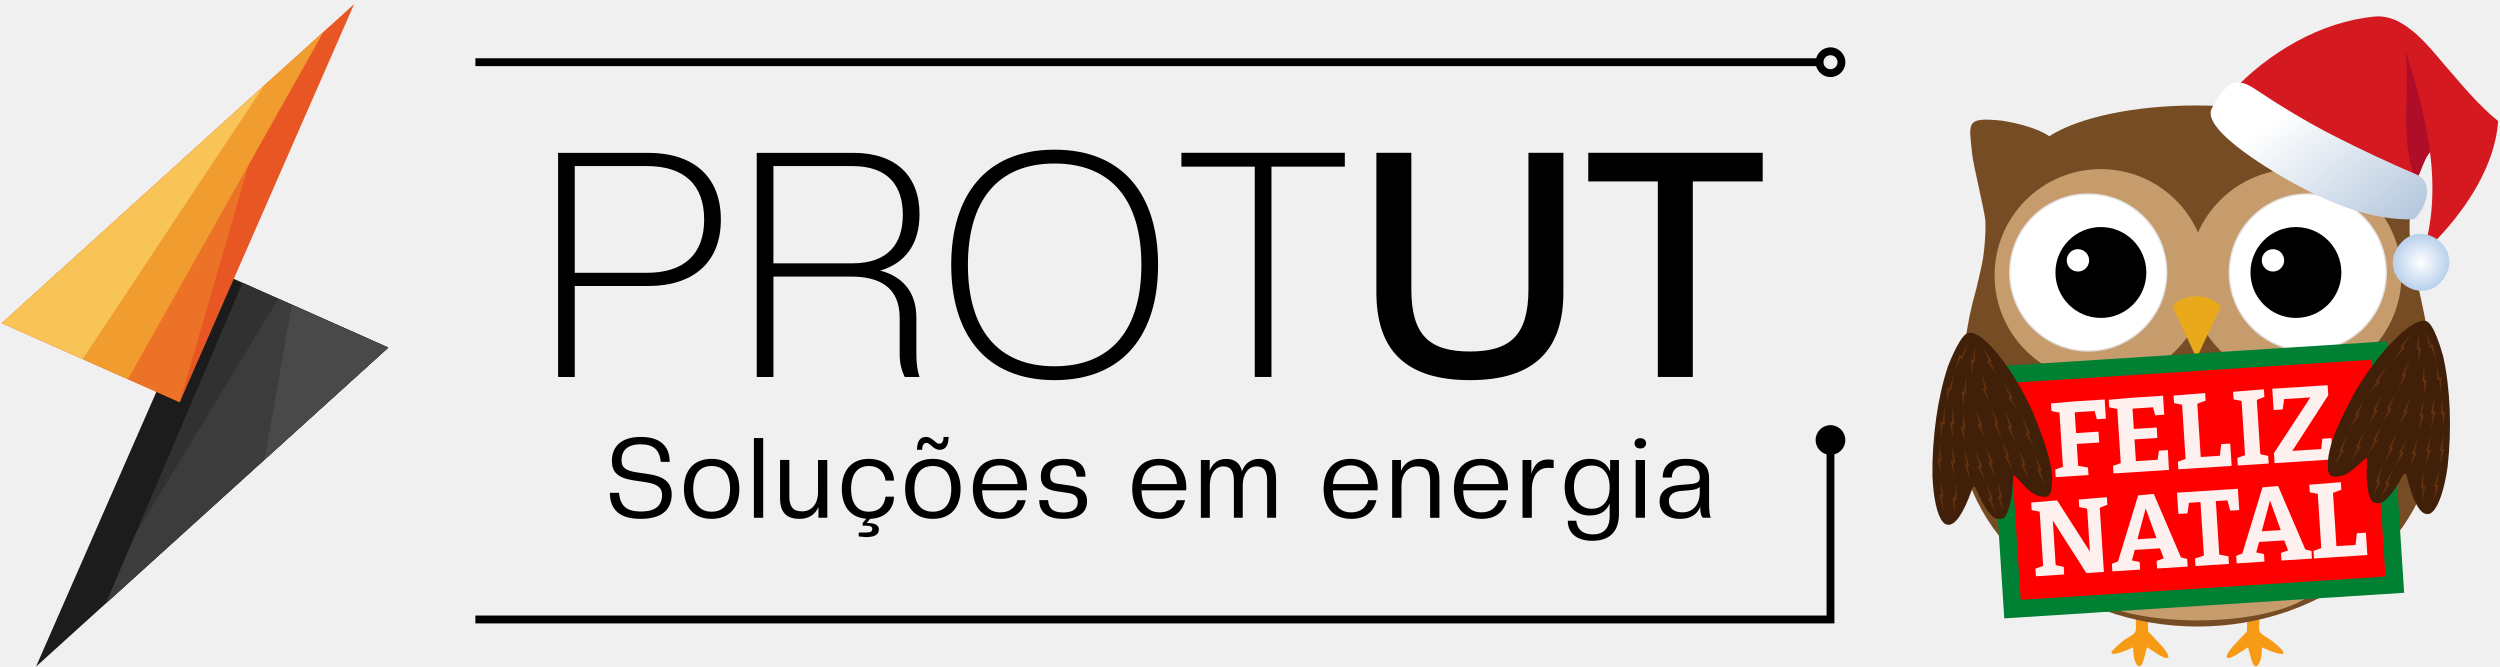
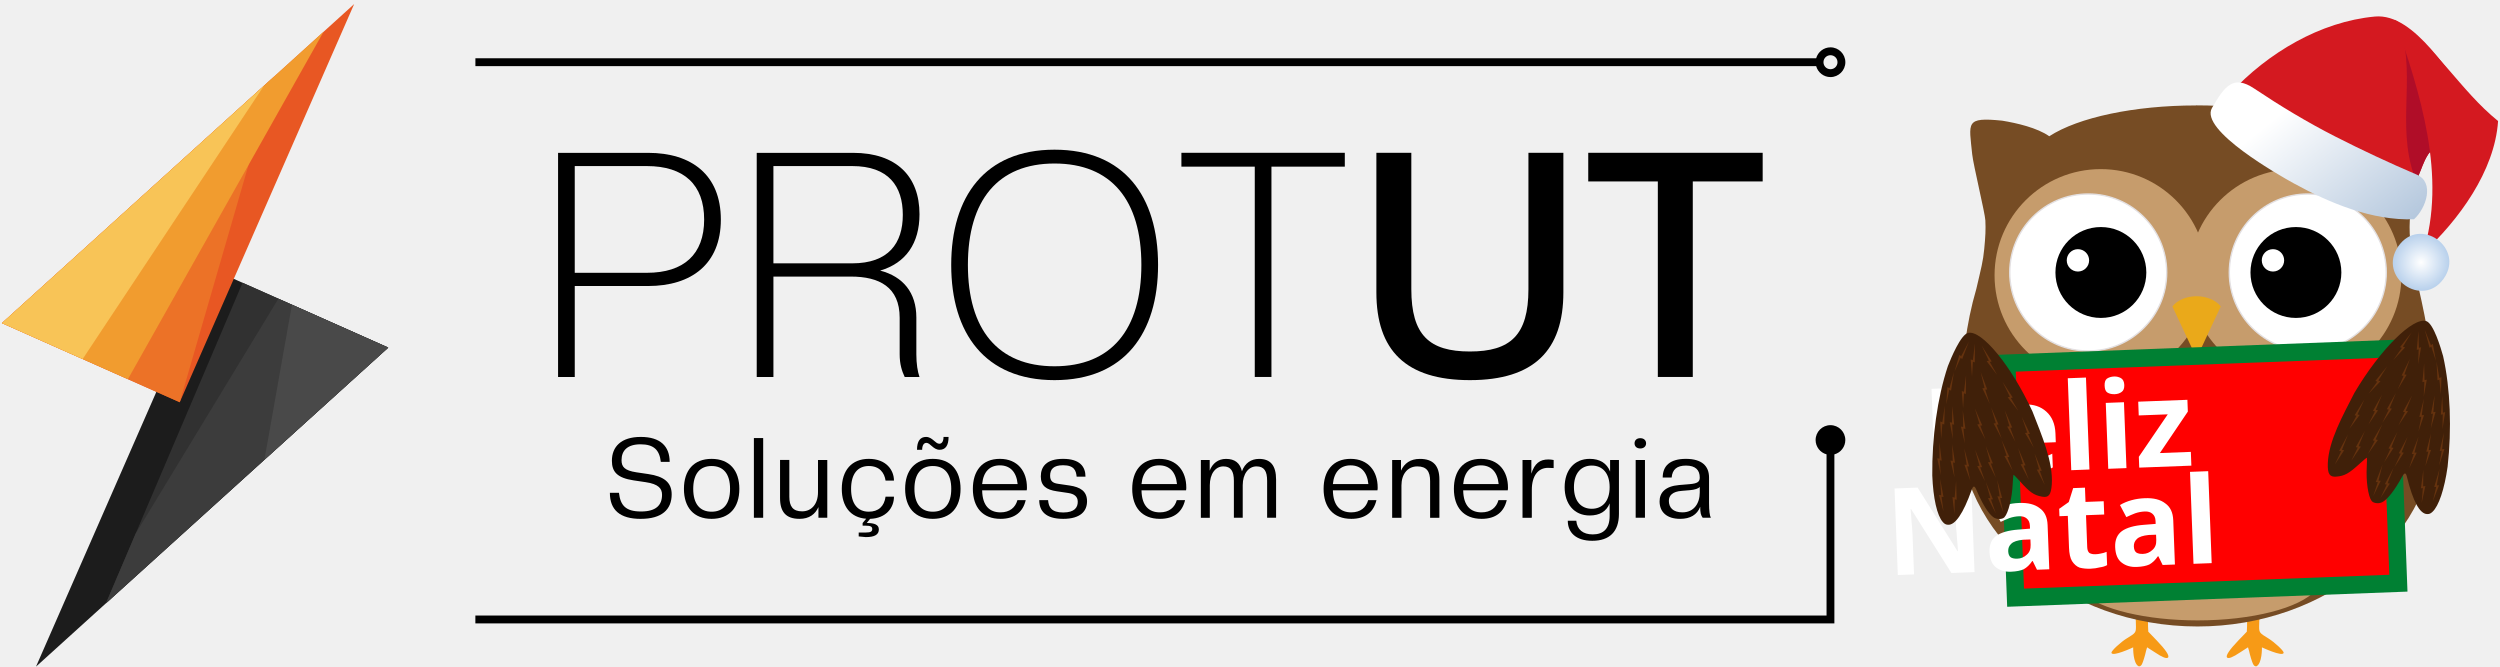
<svg xmlns="http://www.w3.org/2000/svg" xmlns:xlink="http://www.w3.org/1999/xlink" width="300" height="80" version="1.1" viewBox="0 0 79.375 21.167">
  <defs>
    <clipPath id="XMLID_15_">
      <use width="100%" height="100%" xlink:href="#XMLID_5_" />
    </clipPath>
    <linearGradient id="XMLID_16_" x1="128.5" x2="53.124" y1="13.418" y2="42.95" gradientUnits="userSpaceOnUse">
      <stop style="stop-color:#fff" offset=".5" />
      <stop style="stop-color:#A9BFD8" offset="1" />
    </linearGradient>
    <radialGradient id="XMLID_17_" cx="49.75" cy="41.785" r="5.925" gradientUnits="userSpaceOnUse">
      <stop style="stop-color:#fff" offset="0" />
      <stop style="stop-color:#B9D1EC" offset="1" />
    </radialGradient>
    <path id="XMLID_5_" d="m102.62 30.852c-2.556-11.223-8.88-22.56-18.374-29.276-7.006-4.951-20.233 3.117-27.865 5.666-9.548 2.367 3.258 9.774 3.501 13.9 0.25 4.254-2.173 6.054 2.587 7.43 4.687 1.354 9.473 2.37 14.312 3.005 8.451 1.108 17.49 1.322 25.839-0.725" />
    <path id="XMLID_8_" d="m55.627 41.263c-0.646-7.921-12.396-6.82-11.754 1.046 0.649 7.92 12.396 6.819 11.754-1.046" />
  </defs>
-   <g transform="translate(-3.2074 .064507)">
-     <g transform="matrix(.1021 0 0 .1021 -2.6544 -4.749)" style="stroke-width:3.773">
+   <g transform="translate(-.00039287)">
+     <g transform="matrix(.1021 0 0 .1021 -5.8618 -4.6845)" style="stroke-width:3.773">
      <g transform="rotate(180,52.319,150.08)" style="stroke-width:3.773">
        <path d="m36.035 46.969-109.54 99.219 55.298 24.606z" style="fill:#1c1c1c;stroke-width:3.773" />
        <path d="m14.272 66.682-87.774 79.506 45.296 20.156z" style="fill:#313131;stroke-width:3.773" />
        <path d="m14.272 66.682-87.774 79.506 34.16 15.2 44.395-73.075z" style="fill:#3c3c3c;stroke-width:3.773" />
        <path d="m-35.001 111.31-38.501 34.874 29.945 13.325z" style="fill:#494949;stroke-width:3.773" />
      </g>
      <g transform="translate(131.51 .17526)" style="stroke-width:3.773">
        <path d="m36.035 46.969-109.54 99.219 55.298 24.606z" style="fill:#e85723;stroke-width:3.773" />
        <path d="m11.15 69.51-84.652 76.677 55.298 24.606z" style="fill:#ec7227;stroke-width:3.773" />
        <path d="m26.51 55.596-100.01 90.591 39.175 17.432z" style="fill:#f19c2f;stroke-width:3.773" />
        <path d="m7.983 72.379-81.485 73.809 25.102 11.17z" style="fill:#f8c457;stroke-width:3.773" />
      </g>
    </g>
-     <g transform="matrix(.36215 0 0 .36215 1.0171 -3.8569)" style="stroke-width:2.761">
+     <g transform="matrix(.36215 0 0 .36215 -2.1903 -3.7924)" style="stroke-width:2.761">
      <g transform="matrix(.86937 0 0 .86937 6.2345 5.364)" style="stroke-width:3.176">
        <g transform="translate(-12.058,-100.83)" style="stroke-width:3.176">
          <g style="font-feature-settings:normal;font-variant-caps:normal;font-variant-ligatures:normal;font-variant-numeric:normal;stroke-width:1.295" aria-label="Soluções em energia">
            <path d="m76.463 159.03c2.122 0 3.116-0.937 3.116-2.472 0-1.219-0.802-1.817-2.348-2.043l-1.219-0.181c-1.185-0.181-1.49-0.553-1.49-1.219 0-0.982 0.598-1.603 1.919-1.603 1.355 0 1.908 0.587 2.043 1.772h0.892c0-1.569-0.937-2.517-2.913-2.517-1.976 0-2.913 0.982-2.913 2.405 0 1.129 0.553 1.727 2.179 1.976l1.219 0.181c1.321 0.192 1.659 0.655 1.659 1.276 0 1.039-0.598 1.682-2.122 1.682-1.558 0-2.077-0.621-2.224-1.885h-0.914c0 1.716 0.993 2.63 3.116 2.63z" style="stroke-width:1.295" />
            <path d="m83.603 159.03c1.806 0 2.8-1.151 2.8-3.025 0-1.863-0.993-3.025-2.8-3.025-1.795 0-2.788 1.163-2.788 3.025 0 1.874 0.993 3.025 2.788 3.025zm0-0.722c-1.174 0-1.851-0.779-1.851-2.303s0.677-2.303 1.851-2.303c1.185 0 1.863 0.779 1.863 2.303s-0.677 2.303-1.863 2.303z" style="stroke-width:1.295" />
            <path d="m88.806 158.92v-8.038h-0.937v8.038z" style="stroke-width:1.295" />
            <path d="m92.46 159.03c0.993 0 1.592-0.463 1.919-1.185v1.072h0.892v-5.825h-0.937v3.251c0 1.174-0.632 1.93-1.603 1.93-0.937 0-1.287-0.508-1.287-1.479v-3.703h-0.937v3.849c0 1.411 0.621 2.088 1.953 2.088z" style="stroke-width:1.295" />
            <path d="m100.47 160.09c0-0.463-0.429-0.643-1.219-0.643l0.339-0.418c1.626-0.056 2.405-1.129 2.405-2.235h-0.847c-0.135 0.982-0.722 1.513-1.693 1.513-1.106 0-1.784-0.779-1.784-2.303s0.677-2.303 1.784-2.303c1.106 0 1.58 0.7 1.693 1.468h0.847c0-1.027-0.756-2.19-2.54-2.19-1.727 0-2.721 1.163-2.721 3.025 0 1.784 0.892 2.901 2.461 3.014l-0.361 0.429v0.271h0.316c0.474 0 0.655 0.09 0.655 0.339 0 0.26-0.181 0.35-0.655 0.35h-0.711v0.395l0.722 0.068c0.903 0 1.31-0.26 1.31-0.779z" style="stroke-width:1.295" />
            <path d="m105.91 159.03c1.806 0 2.8-1.151 2.8-3.025 0-1.863-0.993-3.025-2.8-3.025-1.795 0-2.788 1.163-2.788 3.025 0 1.874 0.993 3.025 2.788 3.025zm0-0.722c-1.174 0-1.851-0.779-1.851-2.303s0.677-2.303 1.851-2.303c1.185 0 1.863 0.779 1.863 2.303s-0.677 2.303-1.863 2.303zm0.689-6.243c0.587 0 0.903-0.418 0.903-1.298h-0.508c0 0.429-0.158 0.689-0.429 0.689-0.395 0-0.7-0.689-1.332-0.689-0.587 0-0.914 0.418-0.914 1.298h0.519c0-0.429 0.158-0.7 0.429-0.7 0.395 0 0.689 0.7 1.332 0.7z" style="stroke-width:1.295" />
            <path d="m112.74 159.03c1.468 0 2.269-0.722 2.54-1.885h-0.835c-0.203 0.734-0.768 1.23-1.705 1.23-1.084 0-1.829-0.643-1.851-2.224h4.493c0.023-0.09 0.023-0.192 0.023-0.282 0-1.626-0.926-2.89-2.732-2.89-1.795 0-2.721 1.23-2.721 3.025 0 1.874 0.993 3.025 2.788 3.025zm-0.068-5.396c1.005 0 1.671 0.621 1.795 1.885h-3.579c0.124-1.264 0.779-1.885 1.784-1.885z" style="stroke-width:1.295" />
            <path d="m119.05 159.03c1.784 0 2.416-0.802 2.416-1.772 0-1.016-0.677-1.434-1.761-1.592l-1.151-0.169c-0.497-0.068-0.813-0.248-0.813-0.813 0-0.666 0.35-1.061 1.31-1.061 1.129 0 1.31 0.553 1.366 1.151h0.892c0-0.993-0.553-1.795-2.258-1.795-1.693 0-2.247 0.802-2.247 1.772 0 0.937 0.531 1.343 1.626 1.501l1.14 0.169c0.598 0.09 0.96 0.35 0.96 0.881 0 0.564-0.305 1.084-1.468 1.084-1.174 0-1.468-0.519-1.524-1.242h-0.892c0 1.084 0.632 1.885 2.405 1.885z" style="stroke-width:1.295" />
            <path d="m128.81 159.03c1.468 0 2.269-0.722 2.54-1.885h-0.835c-0.203 0.734-0.768 1.23-1.705 1.23-1.084 0-1.829-0.643-1.851-2.224h4.493c0.023-0.09 0.023-0.192 0.023-0.282 0-1.626-0.926-2.89-2.732-2.89-1.795 0-2.721 1.23-2.721 3.025 0 1.874 0.993 3.025 2.788 3.025zm-0.068-5.396c1.005 0 1.671 0.621 1.795 1.885h-3.579c0.124-1.264 0.779-1.885 1.784-1.885z" style="stroke-width:1.295" />
            <path d="m140.53 158.92v-3.849c0-1.411-0.553-2.088-1.716-2.088-0.802 0-1.434 0.429-1.727 1.253-0.192-0.835-0.711-1.253-1.603-1.253-0.802 0-1.377 0.463-1.648 1.185v-1.072h-0.892v5.825h0.903v-3.274c0-1.174 0.576-1.908 1.366-1.908 0.756 0 1.061 0.485 1.061 1.456v3.725h0.892v-3.274c0-1.174 0.598-1.908 1.389-1.908 0.779 0 1.072 0.485 1.072 1.456v3.725z" style="stroke-width:1.295" />
            <path d="m148.11 159.03c1.468 0 2.269-0.722 2.54-1.885h-0.835c-0.203 0.734-0.768 1.23-1.705 1.23-1.084 0-1.829-0.643-1.851-2.224h4.493c0.023-0.09 0.023-0.192 0.023-0.282 0-1.626-0.926-2.89-2.732-2.89-1.795 0-2.721 1.23-2.721 3.025 0 1.874 0.993 3.025 2.788 3.025zm-0.068-5.396c1.005 0 1.671 0.621 1.795 1.885h-3.579c0.124-1.264 0.779-1.885 1.784-1.885z" style="stroke-width:1.295" />
            <path d="m157 158.92v-3.849c0-1.411-0.632-2.088-1.964-2.088-0.982 0-1.58 0.463-1.908 1.185v-1.072h-0.892v5.825h0.937v-3.251c0-1.174 0.632-1.93 1.603-1.93 0.937 0 1.287 0.508 1.287 1.479v3.703z" style="stroke-width:1.295" />
            <path d="m161.25 159.03c1.468 0 2.269-0.722 2.54-1.885h-0.835c-0.203 0.734-0.768 1.23-1.705 1.23-1.084 0-1.829-0.643-1.851-2.224h4.493c0.023-0.09 0.023-0.192 0.023-0.282 0-1.626-0.926-2.89-2.732-2.89-1.795 0-2.721 1.23-2.721 3.025 0 1.874 0.993 3.025 2.788 3.025zm-0.068-5.396c1.005 0 1.671 0.621 1.795 1.885h-3.579c0.124-1.264 0.779-1.885 1.784-1.885z" style="stroke-width:1.295" />
            <path d="m166.32 158.92v-2.811c0-1.434 0.643-2.224 1.637-2.224l0.564 0.023v-0.813c-0.169-0.034-0.373-0.056-0.531-0.056-0.869 0-1.4 0.418-1.716 1.434v-1.377h-0.892v5.825z" style="stroke-width:1.295" />
            <path d="m172.16 158.69c0.993 0 1.682-0.406 2.009-1.219v1.264c0 1.287-0.632 1.863-1.705 1.863-0.982 0-1.58-0.485-1.659-1.377h-0.858c0 1.197 0.835 2.021 2.472 2.021 1.727 0 2.687-0.914 2.687-2.709v-5.441h-0.892v1.163c-0.327-0.824-1.016-1.276-2.055-1.276-1.569 0-2.529 1.163-2.529 2.856s0.96 2.856 2.529 2.856zm0.203-0.677c-1.061 0-1.795-0.756-1.795-2.179s0.734-2.179 1.795-2.179c1.072 0 1.806 0.756 1.806 2.179s-0.734 2.179-1.806 2.179z" style="stroke-width:1.295" />
            <path d="m177.73 158.92v-5.825h-0.937v5.825zm-0.474-6.988c0.373 0 0.587-0.226 0.587-0.519 0-0.294-0.214-0.519-0.587-0.519-0.373 0-0.576 0.226-0.576 0.519 0 0.294 0.203 0.519 0.576 0.519z" style="stroke-width:1.295" />
            <path d="m181.27 159.03c1.027 0 1.716-0.406 2.032-1.219 0 0.621 0.068 0.858 0.248 1.106h0.824c-0.113-0.192-0.181-0.7-0.181-1.49v-2.563c0-1.151-0.711-1.885-2.337-1.885s-2.337 0.734-2.337 1.885h0.903c0.068-0.824 0.542-1.208 1.445-1.208 0.971 0 1.389 0.463 1.389 1.208 0 0.429-0.226 0.598-1.016 0.666l-1.072 0.09c-1.422 0.124-1.964 0.79-1.964 1.648 0 1.084 0.745 1.761 2.066 1.761zm0.248-0.655c-0.971 0-1.377-0.497-1.377-1.163 0-0.542 0.373-0.937 1.298-1.005l0.802-0.068c0.519-0.045 0.881-0.158 1.016-0.339v0.576c0 1.084-0.587 1.998-1.738 1.998z" style="stroke-width:1.295" />
          </g>
          <g transform="translate(5.0826,-150.92)" style="stroke-width:1.158">
            <g style="font-feature-settings:normal;font-variant-caps:normal;font-variant-ligatures:normal;font-variant-numeric:normal;stroke-width:1.158" aria-label="PROT">
              <path d="m79.454 279.77c0-4.508-2.953-6.731-7.334-6.731h-9.081v22.606h1.683v-9.176h7.398c4.381 0 7.334-2.223 7.334-6.699zm-1.683 0c0 3.493-2.032 5.366-5.779 5.366h-7.271v-10.763h7.271c3.747 0 5.779 1.873 5.779 5.397z" style="stroke-width:1.158" />
              <path d="m99.488 279.23c0-3.842-2.349-6.191-6.699-6.191h-9.716v22.606h1.683v-10.128h7.811c2.857 0 4.921 1.048 4.921 4.159v3.683c0 0.984 0.222 1.683 0.508 2.286h1.492c-0.191-0.54-0.318-1.333-0.318-2.286v-3.715c0-2.508-1.333-4.128-3.651-4.731 2.603-0.762 3.969-2.762 3.969-5.683zm-1.683 0.064c0 2.857-1.429 4.889-5.112 4.889h-7.938v-9.811h7.938c3.683 0 5.112 2.032 5.112 4.921z" style="stroke-width:1.158" />
              <path d="m113.1 295.96c7.048 0 10.446-4.731 10.446-11.62s-3.397-11.62-10.446-11.62c-7.017 0-10.414 4.731-10.414 11.62s3.397 11.62 10.414 11.62zm0-1.397c-5.715 0-8.731-3.715-8.731-10.224s3.016-10.224 8.731-10.224c5.747 0 8.763 3.715 8.763 10.224s-3.016 10.224-8.763 10.224z" style="stroke-width:1.158" />
              <path d="m134.98 295.64v-21.209h7.398v-1.397h-16.478v1.397h7.398v21.209z" style="stroke-width:1.158" />
            </g>
            <g style="font-feature-settings:normal;font-variant-caps:normal;font-variant-ligatures:normal;font-variant-numeric:normal;stroke-width:1.158" aria-label="UT">
              <path d="m154.99 295.96c6.477 0 9.43-3.016 9.43-8.858v-14.065h-3.524v13.748c0 4.636-1.81 6.287-5.905 6.287s-5.905-1.651-5.905-6.287v-13.748h-3.524v14.065c0 5.842 2.953 8.858 9.43 8.858z" style="stroke-width:1.158" />
              <path d="m177.47 295.64v-19.717h7.048v-2.889h-17.59v2.889h7.017v19.717z" style="stroke-width:1.158" />
            </g>
          </g>
        </g>
        <g transform="translate(-12.059,-100.57)" style="shape-rendering:auto;stroke-width:2.565">
          <path d="m196.44 149.32a1.5 1.5 0 0 0-1.5 1.5 1.5 1.5 0 0 0 1.103 1.445v16.253h-136.26v0.793h137.05v-17.044a1.5 1.5 0 0 0 1.103-1.446 1.5 1.5 0 0 0-1.5-1.5z" dominant-baseline="auto" style="color-rendering:auto;color:#000000;dominant-baseline:auto;font-feature-settings:normal;font-variant-alternates:normal;font-variant-caps:normal;font-variant-ligatures:normal;font-variant-numeric:normal;font-variant-position:normal;image-rendering:auto;isolation:auto;mix-blend-mode:normal;shape-padding:0;solid-color:#000000;stroke-width:3.176;text-decoration-color:#000000;text-decoration-line:none;text-decoration-style:solid;text-indent:0;text-orientation:mixed;text-transform:none;white-space:normal" />
          <path d="m196.44 111.22c-0.686 0-1.268 0.469-1.444 1.101h-135.21v0.795h135.21c0.176 0.633 0.758 1.103 1.444 1.103 0.824 0 1.5-0.676 1.5-1.5 0-0.824-0.676-1.5-1.5-1.5zm0 0.793c0.395 0 0.707 0.312 0.707 0.707 0 0.395-0.313 0.705-0.707 0.705-0.395 0-0.707-0.311-0.707-0.705 0-0.395 0.312-0.707 0.707-0.707z" dominant-baseline="auto" style="color-rendering:auto;color:#000000;dominant-baseline:auto;font-feature-settings:normal;font-variant-alternates:normal;font-variant-caps:normal;font-variant-ligatures:normal;font-variant-numeric:normal;font-variant-position:normal;image-rendering:auto;isolation:auto;mix-blend-mode:normal;shape-padding:0;solid-color:#000000;stroke-width:3.176;text-decoration-color:#000000;text-decoration-line:none;text-decoration-style:solid;text-indent:0;text-orientation:mixed;text-transform:none;white-space:normal" />
        </g>
      </g>
    </g>
-     <g transform="matrix(1.076 0 0 1.076 -4.3371 -.1938)" style="stroke-width:.929">
-       <g transform="matrix(.068401 0 0 .068401 64.948 3.5261)" style="stroke-width:.47">
-         <g transform="translate(318.82,178.04)" style="stroke-width:.47">
-           <path d="m-191.12 38.915c-1.654-0.006-5.33 0.214-5.33 0.214l-0.017 3.24-0.103 2.305-3.601 3.736c-3.909 4.054-5.649 6.681-4.913 7.416 0.623 0.623 2.516-0.126 5.621-2.225 1.4-0.946 3.398-2.186 3.398-2.186s0.312 0.899 0.43 1.436c0.491 2.228 1.312 4.905 1.783 5.816 0.336 0.65 0.784 0.975 1.343 0.975 2.629-1.138 2.455-8.208 2.455-8.208s9.165 4.309 9.389 2.306c0-0.867-4.03-4.605-6.722-6.233-3.657-2.213-3.861-2.473-3.867-4.947-6e-3 -2.282 0.134-3.644 0.134-3.644z" style="fill:#f79a16;stroke-width:.166" />
-         </g>
-         <g transform="matrix(-1,0,0,1,-116.83,178.04)" style="stroke-width:.47">
-           <path d="m-191.12 38.915c-1.654-0.006-5.33 0.214-5.33 0.214l-0.017 3.24-0.103 2.305-3.601 3.736c-3.909 4.054-5.649 6.681-4.913 7.416 0.623 0.623 2.516-0.126 5.621-2.225 1.4-0.946 3.398-2.186 3.398-2.186s0.312 0.899 0.43 1.436c0.491 2.228 1.312 4.905 1.783 5.816 0.336 0.65 0.784 0.975 1.343 0.975 2.629-1.138 2.455-8.208 2.455-8.208s9.165 4.309 9.389 2.306c0-0.867-4.03-4.605-6.722-6.233-3.657-2.213-3.861-2.473-3.867-4.947-6e-3 -2.282 0.134-3.644 0.134-3.644z" style="fill:#f79a16;stroke-width:.166" />
-         </g>
-       </g>
-       <path d="m71.807 3.232c-1.803 1.08e-5 -3.462 0.349-4.327 0.909-0.355-0.25-0.966-0.39-1.391-0.46-1.097-0.111-0.976 0.052-0.883 0.991 0.03 0.305 0.378 1.732 0.388 1.952 0.013 0.27 0.002 0.472-0.034 0.846-0.036 0.374-0.087 0.541-0.231 1.169-0.316 1.083-0.397 2.026-0.483 3.19-0.005 0.087-0.048 0.552-0.05 0.72 1.5e-5 3.346 3.161 6.059 7.06 6.059 1.873-4e-6 3.668-0.638 4.992-1.775 1.324-1.136 2.068-2.677 2.068-4.284-0.003-0.254-0.024-0.508-0.065-0.76-0.009-0.895-0.248-2.194-0.469-3.15-0.145-0.627-0.195-0.795-0.231-1.169-0.036-0.374-0.047-0.576-0.034-0.846 0.011-0.22 0.358-1.646 0.388-1.952 0.093-0.939 0.214-1.102-0.883-0.991-0.445 0.073-1.092 0.222-1.438 0.495-0.846-0.58-2.535-0.944-4.377-0.944z" style="fill:#764c24;paint-order:normal;stroke-width:.032" />
-       <g transform="matrix(.068401 0 0 .068401 64.984 3.246)" style="fill:#c69c6c;stroke-width:.47">
-         <circle cx="58.725" cy="73.072" r="45.818" style="paint-order:normal;stroke-width:.47" />
-         <circle cx="142.62" cy="73.072" r="45.818" style="paint-order:normal;stroke-width:.47" />
-       </g>
-       <g transform="matrix(.068401 0 0 .068401 41.024 6.9538)" style="stroke-width:.47">
-         <path d="m449.88 73.961c-0.412-2.7e-4 -0.825 3e-3 -1.237 0.01l0.037 0.059c-0.25 0.011-0.501 0.02-0.751 0.034-6.988 0.383-13.924 1.841-20.443 4.387-12.65 4.941-23.717 14.178-30.151 26.137-4.461 8.293-6.654 17.748-6.628 27.164 6e-3 2.124 0.123 4.252 0.467 6.347 0.524 3.189 1.575 6.289 3.08 9.148 1.702 3.233 3.984 6.158 6.706 8.595l0.01-0.016c7.811 7.16 27.663 11.903 49.84 11.907 23.492-3e-3 44.206-5.313 50.992-13.072 2.177-2.181 4.027-4.688 5.463-7.415 1.505-2.86 2.557-5.959 3.08-9.148 0.344-2.096 0.461-4.224 0.467-6.347 0.026-9.417-2.166-18.871-6.628-27.164-6.434-11.96-17.502-21.196-30.152-26.137-6.519-2.547-13.454-4.004-20.443-4.387-0.25-0.014-0.501-0.023-0.751-0.034l0.037-0.059c-0.706-0.012-1.412-0.011-2.117-2e-3 -0.293-4e-3 -0.586-9e-3 -0.879-9e-3z" style="fill:#c69c6c;paint-order:normal;stroke-width:.47" />
-         <g transform="translate(349.53,-50.748)" style="fill:none;stroke-linecap:round;stroke-width:.47;stroke:#754922">
-           <g style="stroke-width:1.492">
-             <path d="m77.462 169.13a10.096 7.429 0 0 1-5.048 6.434 10.096 7.429 0 0 1-10.096 0 10.096 7.429 0 0 1-5.048-6.434" style="paint-order:normal;stroke-width:1.492" />
-             <path d="m111.33 169.13a10.096 7.429 0 0 1-5.048 6.434 10.096 7.429 0 0 1-10.096 0 10.096 7.429 0 0 1-5.048-6.434" style="paint-order:normal;stroke-width:1.492" />
-             <path d="m145.19 169.13a10.096 7.429 0 0 1-5.048 6.434 10.096 7.429 0 0 1-10.096 0 10.096 7.429 0 0 1-5.048-6.434" style="paint-order:normal;stroke-width:1.492" />
-           </g>
-           <g transform="translate(-.073612)" style="stroke-width:.995">
-             <path d="m95.527 190.43a10.096 7.429 0 0 1-5.048 6.434 10.096 7.429 0 0 1-10.096 0 10.096 7.429 0 0 1-5.048-6.434" style="paint-order:normal;stroke-width:.995" />
-             <path d="m127.28 190.43a10.096 7.429 0 0 1-5.048 6.434 10.096 7.429 0 0 1-10.096 0 10.096 7.429 0 0 1-5.048-6.434" style="paint-order:normal;stroke-width:.995" />
-           </g>
-         </g>
-       </g>
-       <g transform="matrix(.068401 0 0 .068401 64.227 -.087306)" style="stroke-width:.47">
-         <circle cx="159.09" cy="120.58" r="33.851" style="fill:#fff;paint-order:normal;stroke-linecap:round;stroke-width:.613;stroke:#e3e0e2" />
-         <g transform="translate(9.9229,45.103)" style="stroke-width:.47">
-           <circle cx="144.05" cy="75.482" r="19.604" style="paint-order:normal;stroke-width:.47" />
-           <circle cx="134.15" cy="70.246" r="4.828" style="fill:#fff;paint-order:normal;stroke-width:.47" />
-         </g>
-         <circle cx="64.374" cy="120.58" r="33.851" style="fill:#fff;paint-order:normal;stroke-linecap:round;stroke-width:.613;stroke:#e3e0e2" />
-         <g transform="translate(-74.215,45.103)" style="stroke-width:.47">
-           <circle cx="144.05" cy="75.482" r="19.604" style="paint-order:normal;stroke-width:.47" />
-           <circle cx="134.15" cy="70.246" r="4.828" style="fill:#fff;paint-order:normal;stroke-width:.47" />
-         </g>
-         <path d="m111.12 130.83a12.058 8.786 0 0 0-10.443 4.393l10.443 22.301 10.442-22.301a12.058 8.786 0 0 0-10.442-4.393z" style="fill:#eaa91a;paint-order:normal;stroke-width:.47" />
-       </g>
-       <g transform="matrix(-.12063 -.069647 -.069647 .12063 87.364 6.2856)" style="stroke-width:1.765">
-         <g style="stroke-width:1.765">
-           <use width="100%" height="100%" style="fill:#d41920;stroke-width:1.765" xlink:href="#XMLID_5_" />
-           <clipPath>
-             <use width="100%" height="100%" xlink:href="#XMLID_5_" />
-           </clipPath>
-           <path d="m58.126 28.243c10.489-7.398 11.503-19.224 20.494-27.588-9.796 2.463-20.296 7.312-25.072 8.954-7.534 2.59 1.405 11.326 4.578 18.634" clip-path="url(#XMLID_15_)" style="fill:#b00d28;stroke-width:1.765" />
-         </g>
-         <path d="m55.608 34.625c7.484 4.725 17.228 5.97 25.87 6.153 3.291 0.07 22.982 0.264 22.982-5.163 0-5.408-0.389-8.392-5.694-8.041-6.664 0.439-13.325 0.567-19.995 0.215-6.333-0.334-12.656-0.88-18.95-1.639-4.094-0.493-5.286 5.124-4.213 8.475" style="fill:url(#XMLID_16_);stroke-width:1.765" />
-         <path d="m80.261 0.058c-10.643 0.454-19.296 6.011-29.671 7.647-4.71 9.57-3.252 22.407-0.206 32.202 3.643-16.605 17.53-29.166 29.877-39.849" style="fill:#d41920;stroke-width:1.765" />
-         <g style="stroke-width:1.765">
-           <use width="100%" height="100%" style="fill:url(#XMLID_17_);stroke-width:1.765" xlink:href="#XMLID_8_" />
-           <clipPath id="XMLID_18_">
-             <use width="100%" height="100%" xlink:href="#XMLID_8_" />
-           </clipPath>
-         </g>
-       </g>
-       <g transform="matrix(.67684 -.043326 .043189 .67077 13.962 11.823)" style="stroke-width:1.377">
-         <rect x="76.556" y="3.993" width="16.667" height="10.301" style="fill:#f00;paint-order:normal;stroke-linecap:square;stroke-width:.765;stroke:#008033" />
-         <g style="fill:#fff;font-feature-settings:normal;font-variant-caps:normal;font-variant-ligatures:normal;font-variant-numeric:normal;opacity:.94;stroke-width:.364" aria-label="FELIZNATAL">
-           <path d="m78.801 8.634v-0.334l0.413-0.121-0.07 0.097v-2.566l0.093 0.135-0.436-0.121v-0.334l0.993-0.023h1.35v0.845h-0.394l-0.088-0.436 0.121 0.07h-1.077l0.102-0.102v1.109l-0.102-0.093h1.081v0.478h-1.081l0.102-0.107v1.146l-0.084-0.097 0.506 0.121v0.334z" style="fill:#fff;stroke-width:.364" />
-           <path d="m83.353 7.762h0.394l-0.009 0.872h-2.418v-0.334l0.432-0.125-0.088 0.135v-2.599l0.084 0.13-0.427-0.116v-0.334l0.993-0.023h1.374v0.835h-0.394l-0.093-0.45 0.125 0.093h-1.1l0.102-0.102v1.1l-0.102-0.102h1.1v0.459h-1.1l0.102-0.116v1.174l-0.102-0.102h1.155l-0.125 0.102z" style="fill:#fff;stroke-width:.364" />
-           <path d="m86.078 7.65h0.394v0.984h-2.325v-0.334l0.418-0.121-0.074 0.13v-2.599l0.074 0.125-0.418-0.111v-0.334l1.378-0.023v0.334l-0.441 0.135 0.07-0.125v2.548l-0.102-0.102h1.012l-0.093 0.107z" style="fill:#fff;stroke-width:.364" />
-           <path d="m88.086 5.701-0.408 0.139 0.07-0.102v2.538l-0.07-0.097 0.408 0.121v0.334h-1.346v-0.334l0.404-0.116-0.06 0.093v-2.538l0.084 0.102-0.427-0.116v-0.334l1.346-0.023z" style="fill:#fff;stroke-width:.364" />
-           <path d="m88.344 8.634v-0.441l1.796-2.418 0.07 0.079h-1.411l0.153-0.074-0.107 0.524h-0.394v-0.937h2.413v0.441l-1.791 2.441-0.023-0.102h1.48l-0.139 0.097 0.093-0.548h0.399l-0.005 0.937z" style="fill:#fff;stroke-width:.364" />
-           <path d="m79.737 9.677 1.23-0.023v0.334l-0.436 0.144 0.097-0.139v2.928h-0.766l-1.401-2.566h0.093v2.241l-0.097-0.139 0.441 0.13v0.334h-1.234v-0.334l0.441-0.13-0.097 0.139v-2.599l0.065 0.121-0.408-0.107v-0.334l1.132-0.023 1.378 2.515h-0.097v-2.176l0.102 0.135-0.441-0.116z" style="fill:#fff;stroke-width:.364" />
-           <path d="m84.053 12.609-0.172-0.153 0.399 0.13v0.334h-1.332v-0.334l0.404-0.116-0.065 0.093-0.186-0.603 0.102 0.084h-1.225l0.079-0.079-0.2 0.589-0.019-0.07 0.371 0.102v0.334h-1.211v-0.334l0.385-0.121-0.148 0.13 1.095-2.933 0.682-0.019zm-1.907-0.937-0.046-0.088h0.998l-0.065 0.102-0.483-1.675h0.153z" style="fill:#fff;stroke-width:.364" />
-           <path d="m84.622 12.92v-0.334l0.515-0.13-0.121 0.167v-2.594l0.135 0.102h-0.756l0.148-0.13-0.125 0.589h-0.394v-0.937h2.654v0.937h-0.394l-0.116-0.561 0.139 0.102h-0.756l0.135-0.102v2.594l-0.116-0.167 0.51 0.13v0.334z" style="fill:#fff;stroke-width:.364" />
-           <path d="m89.473 12.609-0.172-0.153 0.399 0.13v0.334h-1.332v-0.334l0.404-0.116-0.065 0.093-0.186-0.603 0.102 0.084h-1.225l0.079-0.079-0.2 0.589-0.019-0.07 0.371 0.102v0.334h-1.211v-0.334l0.385-0.121-0.148 0.13 1.095-2.933 0.682-0.019zm-1.907-0.937-0.046-0.088h0.998l-0.065 0.102-0.483-1.675h0.153z" style="fill:#fff;stroke-width:.364" />
-           <path d="m91.72 11.936h0.394v0.984h-2.325v-0.334l0.418-0.121-0.074 0.13v-2.599l0.074 0.125-0.418-0.111v-0.334l1.378-0.023v0.334l-0.441 0.135 0.07-0.125v2.548l-0.102-0.102h1.012l-0.093 0.107z" style="fill:#fff;stroke-width:.364" />
-         </g>
-       </g>
-       <g transform="matrix(.87331 .014785 -.014785 .87331 10.029 -.3163)" style="stroke-width:1.064">
-         <path d="m79.012 16.457c0.211-0.2 0.392-0.77 0.487-1.538 0.119-1.264 0.052-2.624-0.215-3.726-0.082-0.278-0.34-1.089-0.585-1.174-0.45-0.148-1.555 0.99-2.391 2.463-0.373 0.764-0.846 1.637-0.858 2.401-0.004 0.356 0.067 0.462 0.295 0.439 0.28-0.028 0.424-0.112 0.786-0.455 0.124-0.117 0.23-0.207 0.236-0.201s0.006 0.145 2.05e-4 0.308c-0.019 0.483 0.063 0.992 0.184 1.148 0.066 0.085 0.26 0.1 0.375 0.029 0.181-0.112 0.399-0.405 0.646-0.871 0.076-0.143 0.119-0.139 0.159 0.012 0.217 0.822 0.456 1.243 0.703 1.243 0.074 0 0.114-0.017 0.178-0.078z" style="fill:#402009;stroke-width:.013" />
-         <g transform="matrix(.068401 0 0 .068401 41.024 6.9538)" style="fill-rule:evenodd;fill:#65320e;stroke-width:.021">
-           <path d="m556.14 64.679 0.63 9.256 0.913-0.371 0.881 7.331 0.148-8.539-1.043 0.424z" style="stroke-width:.021" />
-           <path d="m559.23 81.626-0.52 9.263 0.952-0.255-0.033 7.384 1.203-8.455-1.088 0.291z" style="stroke-width:.021" />
-           <path d="m550.19 83.116-2.085 9.04 0.981-0.09-1.286 7.271 2.621-8.128-1.121 0.103z" style="stroke-width:.021" />
-           <path d="m536.38 80.444-4.382 8.177 0.971 0.171-3.147 6.679 4.66-7.157-1.109-0.195z" style="stroke-width:.021" />
-           <path d="m520.87 83.917-4.743 7.974 0.962 0.214-3.442 6.532 4.975-6.942-1.099-0.244z" style="stroke-width:.021" />
-           <path d="m513.06 101.35-4.266 8.238 0.973 0.157-3.052 6.723 4.559-7.222-1.112-0.179z" style="stroke-width:.021" />
-           <path d="m529.89 96.058-4.553 8.083 0.967 0.191-3.287 6.612 4.81-7.057-1.105-0.218z" style="stroke-width:.021" />
-           <path d="m547.91 101.79-3.208 8.705 0.985 0.035-2.192 7.051 3.624-7.733-1.125-0.04z" style="stroke-width:.021" />
-           <path d="m560.38 99.704-1.909 9.079 0.979-0.109-1.144 7.295 2.462-8.178-1.119 0.124z" style="stroke-width:.021" />
-           <path d="m550.03 65.715-0.698 9.251 0.957-0.237-0.175 7.382 1.365-8.43-1.093 0.271z" style="stroke-width:.021" />
-           <path d="m543 63.49-3.977 8.382 0.978 0.123-2.816 6.826 4.304-7.376-1.117-0.14z" style="stroke-width:.021" />
-           <path d="m531.81 67.433-5.695 7.324 0.928 0.331-4.226 6.055 5.798-6.271-1.06-0.379z" style="stroke-width:.021" />
-           <path d="m550.03 49.025 2.58 8.912 0.813-0.556 2.417 6.977-1.668-8.376-0.93 0.636z" style="stroke-width:.021" />
-           <path d="m543.58 50.492-5.609 7.39 0.932 0.321-4.155 6.104 5.724-6.338-1.065-0.366z" style="stroke-width:.021" />
-           <path d="m558.52 117.67-2.467 8.944 0.984-0.048-1.593 7.21 2.963-8.01-1.125 0.055z" style="stroke-width:.021" />
-           <path d="m546.96 49.793-0.698 9.251 0.957-0.237-0.175 7.382 1.365-8.43-1.093 0.271z" style="stroke-width:.021" />
-           <path d="m544.36 81.584-4.382 8.177 0.971 0.171-3.147 6.679 4.66-7.157-1.109-0.195z" style="stroke-width:.021" />
-           <path d="m537.38 99.758-4.224 8.26 0.974 0.152-3.018 6.739 4.522-7.245-1.113-0.174z" style="stroke-width:.021" />
-           <path d="m530.36 115.96-3.199 8.708 0.985 0.034-2.185 7.053 3.617-7.736-1.125-0.038z" style="stroke-width:.021" />
-           <path d="m529.54 81.394-4.382 8.177 0.971 0.171-3.147 6.679 4.66-7.157-1.109-0.195z" style="stroke-width:.021" />
-           <path d="m521.37 99.44-4.382 8.177 0.971 0.171-3.147 6.679 4.66-7.157-1.109-0.195z" style="stroke-width:.021" />
-           <path d="m542.5 102.04-4.224 8.26 0.974 0.152-3.018 6.739 4.522-7.245-1.113-0.174z" style="stroke-width:.021" />
-           <path d="m535.86 117.42-4.224 8.26 0.974 0.152-3.018 6.739 4.522-7.245-1.113-0.174z" style="stroke-width:.021" />
-           <path d="m553.99 100.26-2.158 9.023 0.982-0.082-1.344 7.26 2.686-8.107-1.122 0.094z" style="stroke-width:.021" />
-           <path d="m550.54 118.21-1.066 9.216 0.965-0.198-0.469 7.369 1.7-8.369-1.103 0.227z" style="stroke-width:.021" />
-           <path d="m555.49 81.432-1.653 9.129 0.976-0.136-0.939 7.324 2.232-8.243-1.115 0.156z" style="stroke-width:.021" />
-         </g>
-       </g>
-       <g transform="matrix(-.87034 -.073473 -.073473 .87034 134.32 7.0056)" style="stroke-width:1.064">
-         <path d="m79.012 16.457c0.211-0.2 0.392-0.77 0.487-1.538 0.119-1.264 0.052-2.624-0.215-3.726-0.082-0.278-0.34-1.089-0.585-1.174-0.45-0.148-1.555 0.99-2.391 2.463-0.373 0.764-0.846 1.637-0.858 2.401-0.004 0.356 0.067 0.462 0.295 0.439 0.28-0.028 0.424-0.112 0.786-0.455 0.124-0.117 0.23-0.207 0.236-0.201s0.006 0.145 2.05e-4 0.308c-0.019 0.483 0.063 0.992 0.184 1.148 0.066 0.085 0.26 0.1 0.375 0.029 0.181-0.112 0.399-0.405 0.646-0.871 0.076-0.143 0.119-0.139 0.159 0.012 0.217 0.822 0.456 1.243 0.703 1.243 0.074 0 0.114-0.017 0.178-0.078z" style="fill:#402009;stroke-width:.013" />
-         <g transform="matrix(.068401 0 0 .068401 41.024 6.9538)" style="fill-rule:evenodd;fill:#65320e;stroke-width:.021">
-           <path d="m556.14 64.679 0.63 9.256 0.913-0.371 0.881 7.331 0.148-8.539-1.043 0.424z" style="stroke-width:.021" />
-           <path d="m559.23 81.626-0.52 9.263 0.952-0.255-0.033 7.384 1.203-8.455-1.088 0.291z" style="stroke-width:.021" />
-           <path d="m550.19 83.116-2.085 9.04 0.981-0.09-1.286 7.271 2.621-8.128-1.121 0.103z" style="stroke-width:.021" />
-           <path d="m536.38 80.444-4.382 8.177 0.971 0.171-3.147 6.679 4.66-7.157-1.109-0.195z" style="stroke-width:.021" />
-           <path d="m520.87 83.917-4.743 7.974 0.962 0.214-3.442 6.532 4.975-6.942-1.099-0.244z" style="stroke-width:.021" />
-           <path d="m513.06 101.35-4.266 8.238 0.973 0.157-3.052 6.723 4.559-7.222-1.112-0.179z" style="stroke-width:.021" />
-           <path d="m529.89 96.058-4.553 8.083 0.967 0.191-3.287 6.612 4.81-7.057-1.105-0.218z" style="stroke-width:.021" />
-           <path d="m547.91 101.79-3.208 8.705 0.985 0.035-2.192 7.051 3.624-7.733-1.125-0.04z" style="stroke-width:.021" />
-           <path d="m560.38 99.704-1.909 9.079 0.979-0.109-1.144 7.295 2.462-8.178-1.119 0.124z" style="stroke-width:.021" />
-           <path d="m550.03 65.715-0.698 9.251 0.957-0.237-0.175 7.382 1.365-8.43-1.093 0.271z" style="stroke-width:.021" />
-           <path d="m543 63.49-3.977 8.382 0.978 0.123-2.816 6.826 4.304-7.376-1.117-0.14z" style="stroke-width:.021" />
-           <path d="m531.81 67.433-5.695 7.324 0.928 0.331-4.226 6.055 5.798-6.271-1.06-0.379z" style="stroke-width:.021" />
-           <path d="m550.03 49.025 2.58 8.912 0.813-0.556 2.417 6.977-1.668-8.376-0.93 0.636z" style="stroke-width:.021" />
-           <path d="m543.58 50.492-5.609 7.39 0.932 0.321-4.155 6.104 5.724-6.338-1.065-0.366z" style="stroke-width:.021" />
-           <path d="m558.52 117.67-2.467 8.944 0.984-0.048-1.593 7.21 2.963-8.01-1.125 0.055z" style="stroke-width:.021" />
-           <path d="m546.96 49.793-0.698 9.251 0.957-0.237-0.175 7.382 1.365-8.43-1.093 0.271z" style="stroke-width:.021" />
-           <path d="m544.36 81.584-4.382 8.177 0.971 0.171-3.147 6.679 4.66-7.157-1.109-0.195z" style="stroke-width:.021" />
-           <path d="m537.38 99.758-4.224 8.26 0.974 0.152-3.018 6.739 4.522-7.245-1.113-0.174z" style="stroke-width:.021" />
-           <path d="m530.36 115.96-3.199 8.708 0.985 0.034-2.185 7.053 3.617-7.736-1.125-0.038z" style="stroke-width:.021" />
-           <path d="m529.54 81.394-4.382 8.177 0.971 0.171-3.147 6.679 4.66-7.157-1.109-0.195z" style="stroke-width:.021" />
-           <path d="m521.37 99.44-4.382 8.177 0.971 0.171-3.147 6.679 4.66-7.157-1.109-0.195z" style="stroke-width:.021" />
-           <path d="m542.5 102.04-4.224 8.26 0.974 0.152-3.018 6.739 4.522-7.245-1.113-0.174z" style="stroke-width:.021" />
-           <path d="m535.86 117.42-4.224 8.26 0.974 0.152-3.018 6.739 4.522-7.245-1.113-0.174z" style="stroke-width:.021" />
-           <path d="m553.99 100.26-2.158 9.023 0.982-0.082-1.344 7.26 2.686-8.107-1.122 0.094z" style="stroke-width:.021" />
-           <path d="m550.54 118.21-1.066 9.216 0.965-0.198-0.469 7.369 1.7-8.369-1.103 0.227z" style="stroke-width:.021" />
-           <path d="m555.49 81.432-1.653 9.129 0.976-0.136-0.939 7.324 2.232-8.243-1.115 0.156z" style="stroke-width:.021" />
-         </g>
+     <g transform="matrix(.073599 0 0 .073599 62.34 3.6648)" style="stroke-width:.47">
+       <g transform="translate(318.82,178.04)" style="stroke-width:.47">
+         <path d="m-191.12 38.915c-1.654-0.006-5.33 0.214-5.33 0.214l-0.017 3.24-0.103 2.305-3.601 3.736c-3.909 4.054-5.649 6.681-4.913 7.416 0.623 0.623 2.516-0.126 5.621-2.225 1.4-0.946 3.398-2.186 3.398-2.186s0.312 0.899 0.43 1.436c0.491 2.228 1.312 4.905 1.783 5.816 0.336 0.65 0.784 0.975 1.343 0.975 2.629-1.138 2.455-8.208 2.455-8.208s9.165 4.309 9.389 2.306c0-0.867-4.03-4.605-6.722-6.233-3.657-2.213-3.861-2.473-3.867-4.947-6e-3 -2.282 0.134-3.644 0.134-3.644z" style="fill:#f79a16;stroke-width:.166" />
+       </g>
+       <g transform="matrix(-1,0,0,1,-116.83,178.04)" style="stroke-width:.47">
+         <path d="m-191.12 38.915c-1.654-0.006-5.33 0.214-5.33 0.214l-0.017 3.24-0.103 2.305-3.601 3.736c-3.909 4.054-5.649 6.681-4.913 7.416 0.623 0.623 2.516-0.126 5.621-2.225 1.4-0.946 3.398-2.186 3.398-2.186s0.312 0.899 0.43 1.436c0.491 2.228 1.312 4.905 1.783 5.816 0.336 0.65 0.784 0.975 1.343 0.975 2.629-1.138 2.455-8.208 2.455-8.208s9.165 4.309 9.389 2.306c0-0.867-4.03-4.605-6.722-6.233-3.657-2.213-3.861-2.473-3.867-4.947-6e-3 -2.282 0.134-3.644 0.134-3.644z" style="fill:#f79a16;stroke-width:.166" />
+       </g>
+     </g>
+     <path d="m69.72 3.348c-1.94 1.16e-5 -3.725 0.375-4.655 0.978-0.382-0.27-1.039-0.42-1.497-0.495-1.181-0.119-1.05 0.056-0.95 1.067 0.033 0.329 0.406 1.863 0.418 2.1 0.014 0.291 0.003 0.508-0.036 0.91-0.039 0.402-0.093 0.583-0.249 1.257-0.34 1.165-0.428 2.18-0.52 3.432-0.006 0.094-0.052 0.594-0.054 0.775 1.6e-5 3.601 3.401 6.519 7.597 6.519 2.015-5e-6 3.947-0.687 5.372-1.91 1.425-1.223 2.225-2.881 2.225-4.61-0.003-0.274-0.026-0.547-0.069-0.818-0.01-0.963-0.266-2.36-0.505-3.39-0.156-0.675-0.21-0.855-0.249-1.257-0.039-0.402-0.051-0.619-0.036-0.91 0.012-0.237 0.385-1.771 0.418-2.1 0.101-1.011 0.231-1.186-0.95-1.067-0.479 0.078-1.175 0.239-1.548 0.532-0.91-0.624-2.727-1.016-4.71-1.016z" style="fill:#764c24;paint-order:normal;stroke-width:.035" />
+     <g transform="matrix(.073599 0 0 .073599 62.378 3.3634)" style="fill:#c69c6c;stroke-width:.47">
+       <circle cx="58.725" cy="73.072" r="45.818" style="paint-order:normal;stroke-width:.47" />
+       <circle cx="142.62" cy="73.072" r="45.818" style="paint-order:normal;stroke-width:.47" />
+     </g>
+     <g transform="matrix(.073599 0 0 .073599 36.597 7.353)" style="stroke-width:.47">
+       <path d="m449.88 73.961c-0.412-2.7e-4 -0.825 3e-3 -1.237 0.01l0.037 0.059c-0.25 0.011-0.501 0.02-0.751 0.034-6.988 0.383-13.924 1.841-20.443 4.387-12.65 4.941-23.717 14.178-30.151 26.137-4.461 8.293-6.654 17.748-6.628 27.164 6e-3 2.124 0.123 4.252 0.467 6.347 0.524 3.189 1.575 6.289 3.08 9.148 1.702 3.233 3.984 6.158 6.706 8.595l0.01-0.016c7.811 7.16 27.663 11.903 49.84 11.907 23.492-3e-3 44.206-5.313 50.992-13.072 2.177-2.181 4.027-4.688 5.463-7.415 1.505-2.86 2.557-5.959 3.08-9.148 0.344-2.096 0.461-4.224 0.467-6.347 0.026-9.417-2.166-18.871-6.628-27.164-6.434-11.96-17.502-21.196-30.152-26.137-6.519-2.547-13.454-4.004-20.443-4.387-0.25-0.014-0.501-0.023-0.751-0.034l0.037-0.059c-0.706-0.012-1.412-0.011-2.117-2e-3 -0.293-4e-3 -0.586-9e-3 -0.879-9e-3z" style="fill:#c69c6c;paint-order:normal;stroke-width:.47" />
+       <g transform="translate(349.53,-50.748)" style="fill:none;stroke-linecap:round;stroke-width:.47;stroke:#754922">
+         <g style="stroke-width:1.492">
+           <path d="m77.462 169.13a10.096 7.429 0 0 1-5.048 6.434 10.096 7.429 0 0 1-10.096 0 10.096 7.429 0 0 1-5.048-6.434" style="paint-order:normal;stroke-width:1.492" />
+           <path d="m111.33 169.13a10.096 7.429 0 0 1-5.048 6.434 10.096 7.429 0 0 1-10.096 0 10.096 7.429 0 0 1-5.048-6.434" style="paint-order:normal;stroke-width:1.492" />
+           <path d="m145.19 169.13a10.096 7.429 0 0 1-5.048 6.434 10.096 7.429 0 0 1-10.096 0 10.096 7.429 0 0 1-5.048-6.434" style="paint-order:normal;stroke-width:1.492" />
+         </g>
+         <g transform="translate(-.073612)" style="stroke-width:.995">
+           <path d="m95.527 190.43a10.096 7.429 0 0 1-5.048 6.434 10.096 7.429 0 0 1-10.096 0 10.096 7.429 0 0 1-5.048-6.434" style="paint-order:normal;stroke-width:.995" />
+           <path d="m127.28 190.43a10.096 7.429 0 0 1-5.048 6.434 10.096 7.429 0 0 1-10.096 0 10.096 7.429 0 0 1-5.048-6.434" style="paint-order:normal;stroke-width:.995" />
+         </g>
+       </g>
+     </g>
+     <g transform="matrix(.073599 0 0 .073599 61.564 -.22323)" style="stroke-width:.47">
+       <circle cx="159.09" cy="120.58" r="33.851" style="fill:#fff;paint-order:normal;stroke-linecap:round;stroke-width:.613;stroke:#e3e0e2" />
+       <g transform="translate(9.9229,45.103)" style="stroke-width:.47">
+         <circle cx="144.05" cy="75.482" r="19.604" style="paint-order:normal;stroke-width:.47" />
+         <circle cx="134.15" cy="70.246" r="4.828" style="fill:#fff;paint-order:normal;stroke-width:.47" />
+       </g>
+       <circle cx="64.374" cy="120.58" r="33.851" style="fill:#fff;paint-order:normal;stroke-linecap:round;stroke-width:.613;stroke:#e3e0e2" />
+       <g transform="translate(-74.215,45.103)" style="stroke-width:.47">
+         <circle cx="144.05" cy="75.482" r="19.604" style="paint-order:normal;stroke-width:.47" />
+         <circle cx="134.15" cy="70.246" r="4.828" style="fill:#fff;paint-order:normal;stroke-width:.47" />
+       </g>
+       <path d="m111.12 130.83a12.058 8.786 0 0 0-10.443 4.393l10.443 22.301 10.442-22.301a12.058 8.786 0 0 0-10.442-4.393z" style="fill:#eaa91a;paint-order:normal;stroke-width:.47" />
+     </g>
+     <g transform="matrix(-.1298 -.07494 -.07494 .1298 86.459 6.634)" style="stroke-width:1.765">
+       <g style="stroke-width:1.765">
+         <use width="100%" height="100%" style="fill:#d41920;stroke-width:1.765" xlink:href="#XMLID_5_" />
+         <clipPath>
+           <use width="100%" height="100%" xlink:href="#XMLID_5_" />
+         </clipPath>
+         <path d="m58.126 28.243c10.489-7.398 11.503-19.224 20.494-27.588-9.796 2.463-20.296 7.312-25.072 8.954-7.534 2.59 1.405 11.326 4.578 18.634" clip-path="url(#XMLID_15_)" style="fill:#b00d28;stroke-width:1.765" />
+       </g>
+       <path d="m55.608 34.625c7.484 4.725 17.228 5.97 25.87 6.153 3.291 0.07 22.982 0.264 22.982-5.163 0-5.408-0.389-8.392-5.694-8.041-6.664 0.439-13.325 0.567-19.995 0.215-6.333-0.334-12.656-0.88-18.95-1.639-4.094-0.493-5.286 5.124-4.213 8.475" style="fill:url(#XMLID_16_);stroke-width:1.765" />
+       <path d="m80.261 0.058c-10.643 0.454-19.296 6.011-29.671 7.647-4.71 9.57-3.252 22.407-0.206 32.202 3.643-16.605 17.53-29.166 29.877-39.849" style="fill:#d41920;stroke-width:1.765" />
+       <g style="stroke-width:1.765">
+         <use width="100%" height="100%" style="fill:url(#XMLID_17_);stroke-width:1.765" xlink:href="#XMLID_8_" />
+         <clipPath id="XMLID_18_">
+           <use width="100%" height="100%" xlink:href="#XMLID_8_" />
+         </clipPath>
+       </g>
+     </g>
+     <g transform="rotate(-2.1706 -52.999 -17.724)">
+       <rect x="62.522" y="15.932" width="12.163" height="7.45" style="fill:#f00;paint-order:normal;stroke-linecap:square;stroke-width:.556;stroke:#008033" />
+       <g transform="translate(.13254 -.049293)">
+         <text x="68.432" y="19.454" style="fill:#ffffff;font-family:Malvie;font-feature-settings:normal;font-size:3.846px;font-variant-caps:normal;font-variant-ligatures:normal;font-variant-numeric:normal;font-weight:bold;letter-spacing:0px;line-height:10%;stroke-width:.265;text-align:center;text-anchor:middle;word-spacing:0px" xml:space="preserve">
+           <tspan x="68.432" y="19.454" style="fill:#ffffff;font-family:'Zilla Slab';font-weight:bold;stroke-width:.265">Feliz</tspan>
+         </text>
+         <text x="68.451" y="22.567" style="fill:#ffffff;font-family:Arial;font-feature-settings:normal;font-size:3.846px;font-variant-caps:normal;font-variant-ligatures:normal;font-variant-numeric:normal;font-weight:bold;letter-spacing:0px;line-height:10%;stroke-width:.265;text-align:center;text-anchor:middle;word-spacing:0px" xml:space="preserve">
+           <tspan x="68.451" y="22.567" style="fill:#ffffff;font-family:'Zilla Slab';font-weight:bold;stroke-width:.265">Natal</tspan>
+         </text>
+       </g>
+     </g>
+     <g transform="matrix(.93968 .015909 -.015909 .93968 3.2467 -.46963)" style="stroke-width:1.064">
+       <path d="m79.012 16.457c0.211-0.2 0.392-0.77 0.487-1.538 0.119-1.264 0.052-2.624-0.215-3.726-0.082-0.278-0.34-1.089-0.585-1.174-0.45-0.148-1.555 0.99-2.391 2.463-0.373 0.764-0.846 1.637-0.858 2.401-0.004 0.356 0.067 0.462 0.295 0.439 0.28-0.028 0.424-0.112 0.786-0.455 0.124-0.117 0.23-0.207 0.236-0.201s0.006 0.145 2.05e-4 0.308c-0.019 0.483 0.063 0.992 0.184 1.148 0.066 0.085 0.26 0.1 0.375 0.029 0.181-0.112 0.399-0.405 0.646-0.871 0.076-0.143 0.119-0.139 0.159 0.012 0.217 0.822 0.456 1.243 0.703 1.243 0.074 0 0.114-0.017 0.178-0.078z" style="fill:#402009;stroke-width:.013" />
+       <g transform="matrix(.068401 0 0 .068401 41.024 6.9538)" style="fill-rule:evenodd;fill:#65320e;stroke-width:.021">
+         <path d="m556.14 64.679 0.63 9.256 0.913-0.371 0.881 7.331 0.148-8.539-1.043 0.424z" style="stroke-width:.021" />
+         <path d="m559.23 81.626-0.52 9.263 0.952-0.255-0.033 7.384 1.203-8.455-1.088 0.291z" style="stroke-width:.021" />
+         <path d="m550.19 83.116-2.085 9.04 0.981-0.09-1.286 7.271 2.621-8.128-1.121 0.103z" style="stroke-width:.021" />
+         <path d="m536.38 80.444-4.382 8.177 0.971 0.171-3.147 6.679 4.66-7.157-1.109-0.195z" style="stroke-width:.021" />
+         <path d="m520.87 83.917-4.743 7.974 0.962 0.214-3.442 6.532 4.975-6.942-1.099-0.244z" style="stroke-width:.021" />
+         <path d="m513.06 101.35-4.266 8.238 0.973 0.157-3.052 6.723 4.559-7.222-1.112-0.179z" style="stroke-width:.021" />
+         <path d="m529.89 96.058-4.553 8.083 0.967 0.191-3.287 6.612 4.81-7.057-1.105-0.218z" style="stroke-width:.021" />
+         <path d="m547.91 101.79-3.208 8.705 0.985 0.035-2.192 7.051 3.624-7.733-1.125-0.04z" style="stroke-width:.021" />
+         <path d="m560.38 99.704-1.909 9.079 0.979-0.109-1.144 7.295 2.462-8.178-1.119 0.124z" style="stroke-width:.021" />
+         <path d="m550.03 65.715-0.698 9.251 0.957-0.237-0.175 7.382 1.365-8.43-1.093 0.271z" style="stroke-width:.021" />
+         <path d="m543 63.49-3.977 8.382 0.978 0.123-2.816 6.826 4.304-7.376-1.117-0.14z" style="stroke-width:.021" />
+         <path d="m531.81 67.433-5.695 7.324 0.928 0.331-4.226 6.055 5.798-6.271-1.06-0.379z" style="stroke-width:.021" />
+         <path d="m550.03 49.025 2.58 8.912 0.813-0.556 2.417 6.977-1.668-8.376-0.93 0.636z" style="stroke-width:.021" />
+         <path d="m543.58 50.492-5.609 7.39 0.932 0.321-4.155 6.104 5.724-6.338-1.065-0.366z" style="stroke-width:.021" />
+         <path d="m558.52 117.67-2.467 8.944 0.984-0.048-1.593 7.21 2.963-8.01-1.125 0.055z" style="stroke-width:.021" />
+         <path d="m546.96 49.793-0.698 9.251 0.957-0.237-0.175 7.382 1.365-8.43-1.093 0.271z" style="stroke-width:.021" />
+         <path d="m544.36 81.584-4.382 8.177 0.971 0.171-3.147 6.679 4.66-7.157-1.109-0.195z" style="stroke-width:.021" />
+         <path d="m537.38 99.758-4.224 8.26 0.974 0.152-3.018 6.739 4.522-7.245-1.113-0.174z" style="stroke-width:.021" />
+         <path d="m530.36 115.96-3.199 8.708 0.985 0.034-2.185 7.053 3.617-7.736-1.125-0.038z" style="stroke-width:.021" />
+         <path d="m529.54 81.394-4.382 8.177 0.971 0.171-3.147 6.679 4.66-7.157-1.109-0.195z" style="stroke-width:.021" />
+         <path d="m521.37 99.44-4.382 8.177 0.971 0.171-3.147 6.679 4.66-7.157-1.109-0.195z" style="stroke-width:.021" />
+         <path d="m542.5 102.04-4.224 8.26 0.974 0.152-3.018 6.739 4.522-7.245-1.113-0.174z" style="stroke-width:.021" />
+         <path d="m535.86 117.42-4.224 8.26 0.974 0.152-3.018 6.739 4.522-7.245-1.113-0.174z" style="stroke-width:.021" />
+         <path d="m553.99 100.26-2.158 9.023 0.982-0.082-1.344 7.26 2.686-8.107-1.122 0.094z" style="stroke-width:.021" />
+         <path d="m550.54 118.21-1.066 9.216 0.965-0.198-0.469 7.369 1.7-8.369-1.103 0.227z" style="stroke-width:.021" />
+         <path d="m555.49 81.432-1.653 9.129 0.976-0.136-0.939 7.324 2.232-8.243-1.115 0.156z" style="stroke-width:.021" />
+       </g>
+     </g>
+     <g transform="matrix(-.93649 -.079057 -.079057 .93649 136.98 7.4087)" style="stroke-width:1.064">
+       <path d="m79.012 16.457c0.211-0.2 0.392-0.77 0.487-1.538 0.119-1.264 0.052-2.624-0.215-3.726-0.082-0.278-0.34-1.089-0.585-1.174-0.45-0.148-1.555 0.99-2.391 2.463-0.373 0.764-0.846 1.637-0.858 2.401-0.004 0.356 0.067 0.462 0.295 0.439 0.28-0.028 0.424-0.112 0.786-0.455 0.124-0.117 0.23-0.207 0.236-0.201s0.006 0.145 2.05e-4 0.308c-0.019 0.483 0.063 0.992 0.184 1.148 0.066 0.085 0.26 0.1 0.375 0.029 0.181-0.112 0.399-0.405 0.646-0.871 0.076-0.143 0.119-0.139 0.159 0.012 0.217 0.822 0.456 1.243 0.703 1.243 0.074 0 0.114-0.017 0.178-0.078z" style="fill:#402009;stroke-width:.013" />
+       <g transform="matrix(.068401 0 0 .068401 41.024 6.9538)" style="fill-rule:evenodd;fill:#65320e;stroke-width:.021">
+         <path d="m556.14 64.679 0.63 9.256 0.913-0.371 0.881 7.331 0.148-8.539-1.043 0.424z" style="stroke-width:.021" />
+         <path d="m559.23 81.626-0.52 9.263 0.952-0.255-0.033 7.384 1.203-8.455-1.088 0.291z" style="stroke-width:.021" />
+         <path d="m550.19 83.116-2.085 9.04 0.981-0.09-1.286 7.271 2.621-8.128-1.121 0.103z" style="stroke-width:.021" />
+         <path d="m536.38 80.444-4.382 8.177 0.971 0.171-3.147 6.679 4.66-7.157-1.109-0.195z" style="stroke-width:.021" />
+         <path d="m520.87 83.917-4.743 7.974 0.962 0.214-3.442 6.532 4.975-6.942-1.099-0.244z" style="stroke-width:.021" />
+         <path d="m513.06 101.35-4.266 8.238 0.973 0.157-3.052 6.723 4.559-7.222-1.112-0.179z" style="stroke-width:.021" />
+         <path d="m529.89 96.058-4.553 8.083 0.967 0.191-3.287 6.612 4.81-7.057-1.105-0.218z" style="stroke-width:.021" />
+         <path d="m547.91 101.79-3.208 8.705 0.985 0.035-2.192 7.051 3.624-7.733-1.125-0.04z" style="stroke-width:.021" />
+         <path d="m560.38 99.704-1.909 9.079 0.979-0.109-1.144 7.295 2.462-8.178-1.119 0.124z" style="stroke-width:.021" />
+         <path d="m550.03 65.715-0.698 9.251 0.957-0.237-0.175 7.382 1.365-8.43-1.093 0.271z" style="stroke-width:.021" />
+         <path d="m543 63.49-3.977 8.382 0.978 0.123-2.816 6.826 4.304-7.376-1.117-0.14z" style="stroke-width:.021" />
+         <path d="m531.81 67.433-5.695 7.324 0.928 0.331-4.226 6.055 5.798-6.271-1.06-0.379z" style="stroke-width:.021" />
+         <path d="m550.03 49.025 2.58 8.912 0.813-0.556 2.417 6.977-1.668-8.376-0.93 0.636z" style="stroke-width:.021" />
+         <path d="m543.58 50.492-5.609 7.39 0.932 0.321-4.155 6.104 5.724-6.338-1.065-0.366z" style="stroke-width:.021" />
+         <path d="m558.52 117.67-2.467 8.944 0.984-0.048-1.593 7.21 2.963-8.01-1.125 0.055z" style="stroke-width:.021" />
+         <path d="m546.96 49.793-0.698 9.251 0.957-0.237-0.175 7.382 1.365-8.43-1.093 0.271z" style="stroke-width:.021" />
+         <path d="m544.36 81.584-4.382 8.177 0.971 0.171-3.147 6.679 4.66-7.157-1.109-0.195z" style="stroke-width:.021" />
+         <path d="m537.38 99.758-4.224 8.26 0.974 0.152-3.018 6.739 4.522-7.245-1.113-0.174z" style="stroke-width:.021" />
+         <path d="m530.36 115.96-3.199 8.708 0.985 0.034-2.185 7.053 3.617-7.736-1.125-0.038z" style="stroke-width:.021" />
+         <path d="m529.54 81.394-4.382 8.177 0.971 0.171-3.147 6.679 4.66-7.157-1.109-0.195z" style="stroke-width:.021" />
+         <path d="m521.37 99.44-4.382 8.177 0.971 0.171-3.147 6.679 4.66-7.157-1.109-0.195z" style="stroke-width:.021" />
+         <path d="m542.5 102.04-4.224 8.26 0.974 0.152-3.018 6.739 4.522-7.245-1.113-0.174z" style="stroke-width:.021" />
+         <path d="m535.86 117.42-4.224 8.26 0.974 0.152-3.018 6.739 4.522-7.245-1.113-0.174z" style="stroke-width:.021" />
+         <path d="m553.99 100.26-2.158 9.023 0.982-0.082-1.344 7.26 2.686-8.107-1.122 0.094z" style="stroke-width:.021" />
+         <path d="m550.54 118.21-1.066 9.216 0.965-0.198-0.469 7.369 1.7-8.369-1.103 0.227z" style="stroke-width:.021" />
+         <path d="m555.49 81.432-1.653 9.129 0.976-0.136-0.939 7.324 2.232-8.243-1.115 0.156z" style="stroke-width:.021" />
      </g>
    </g>
  </g>
</svg>
